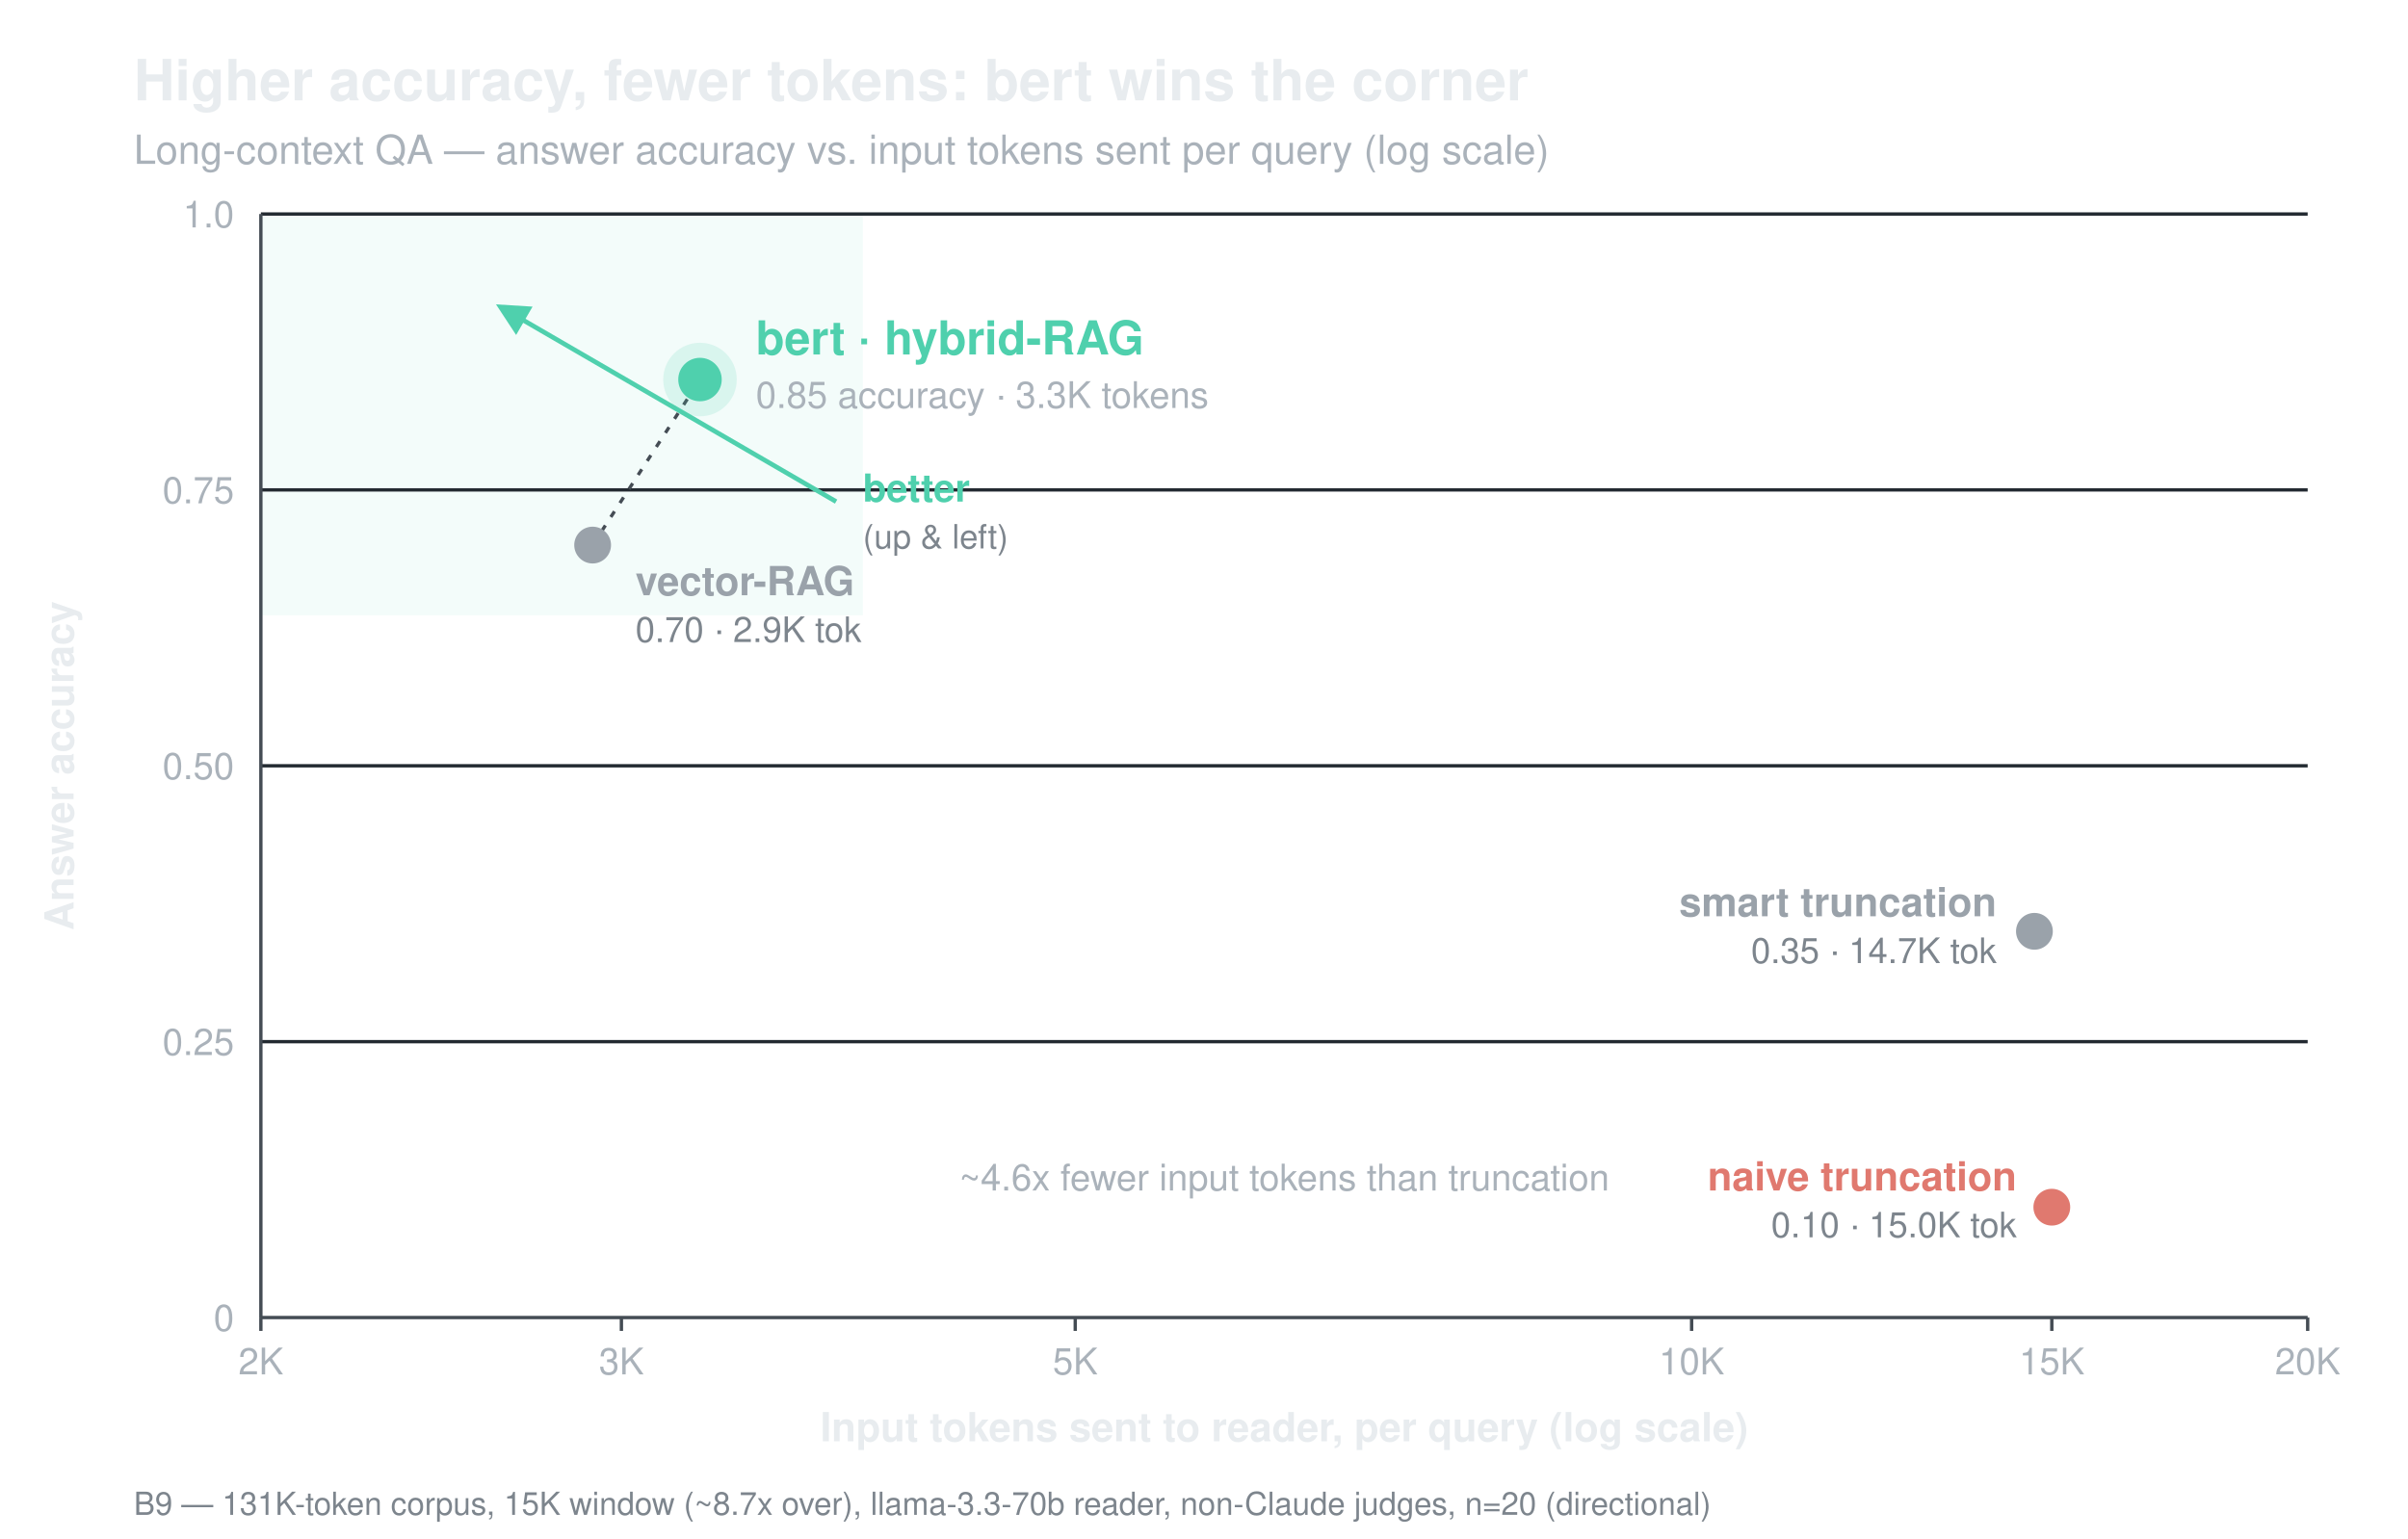
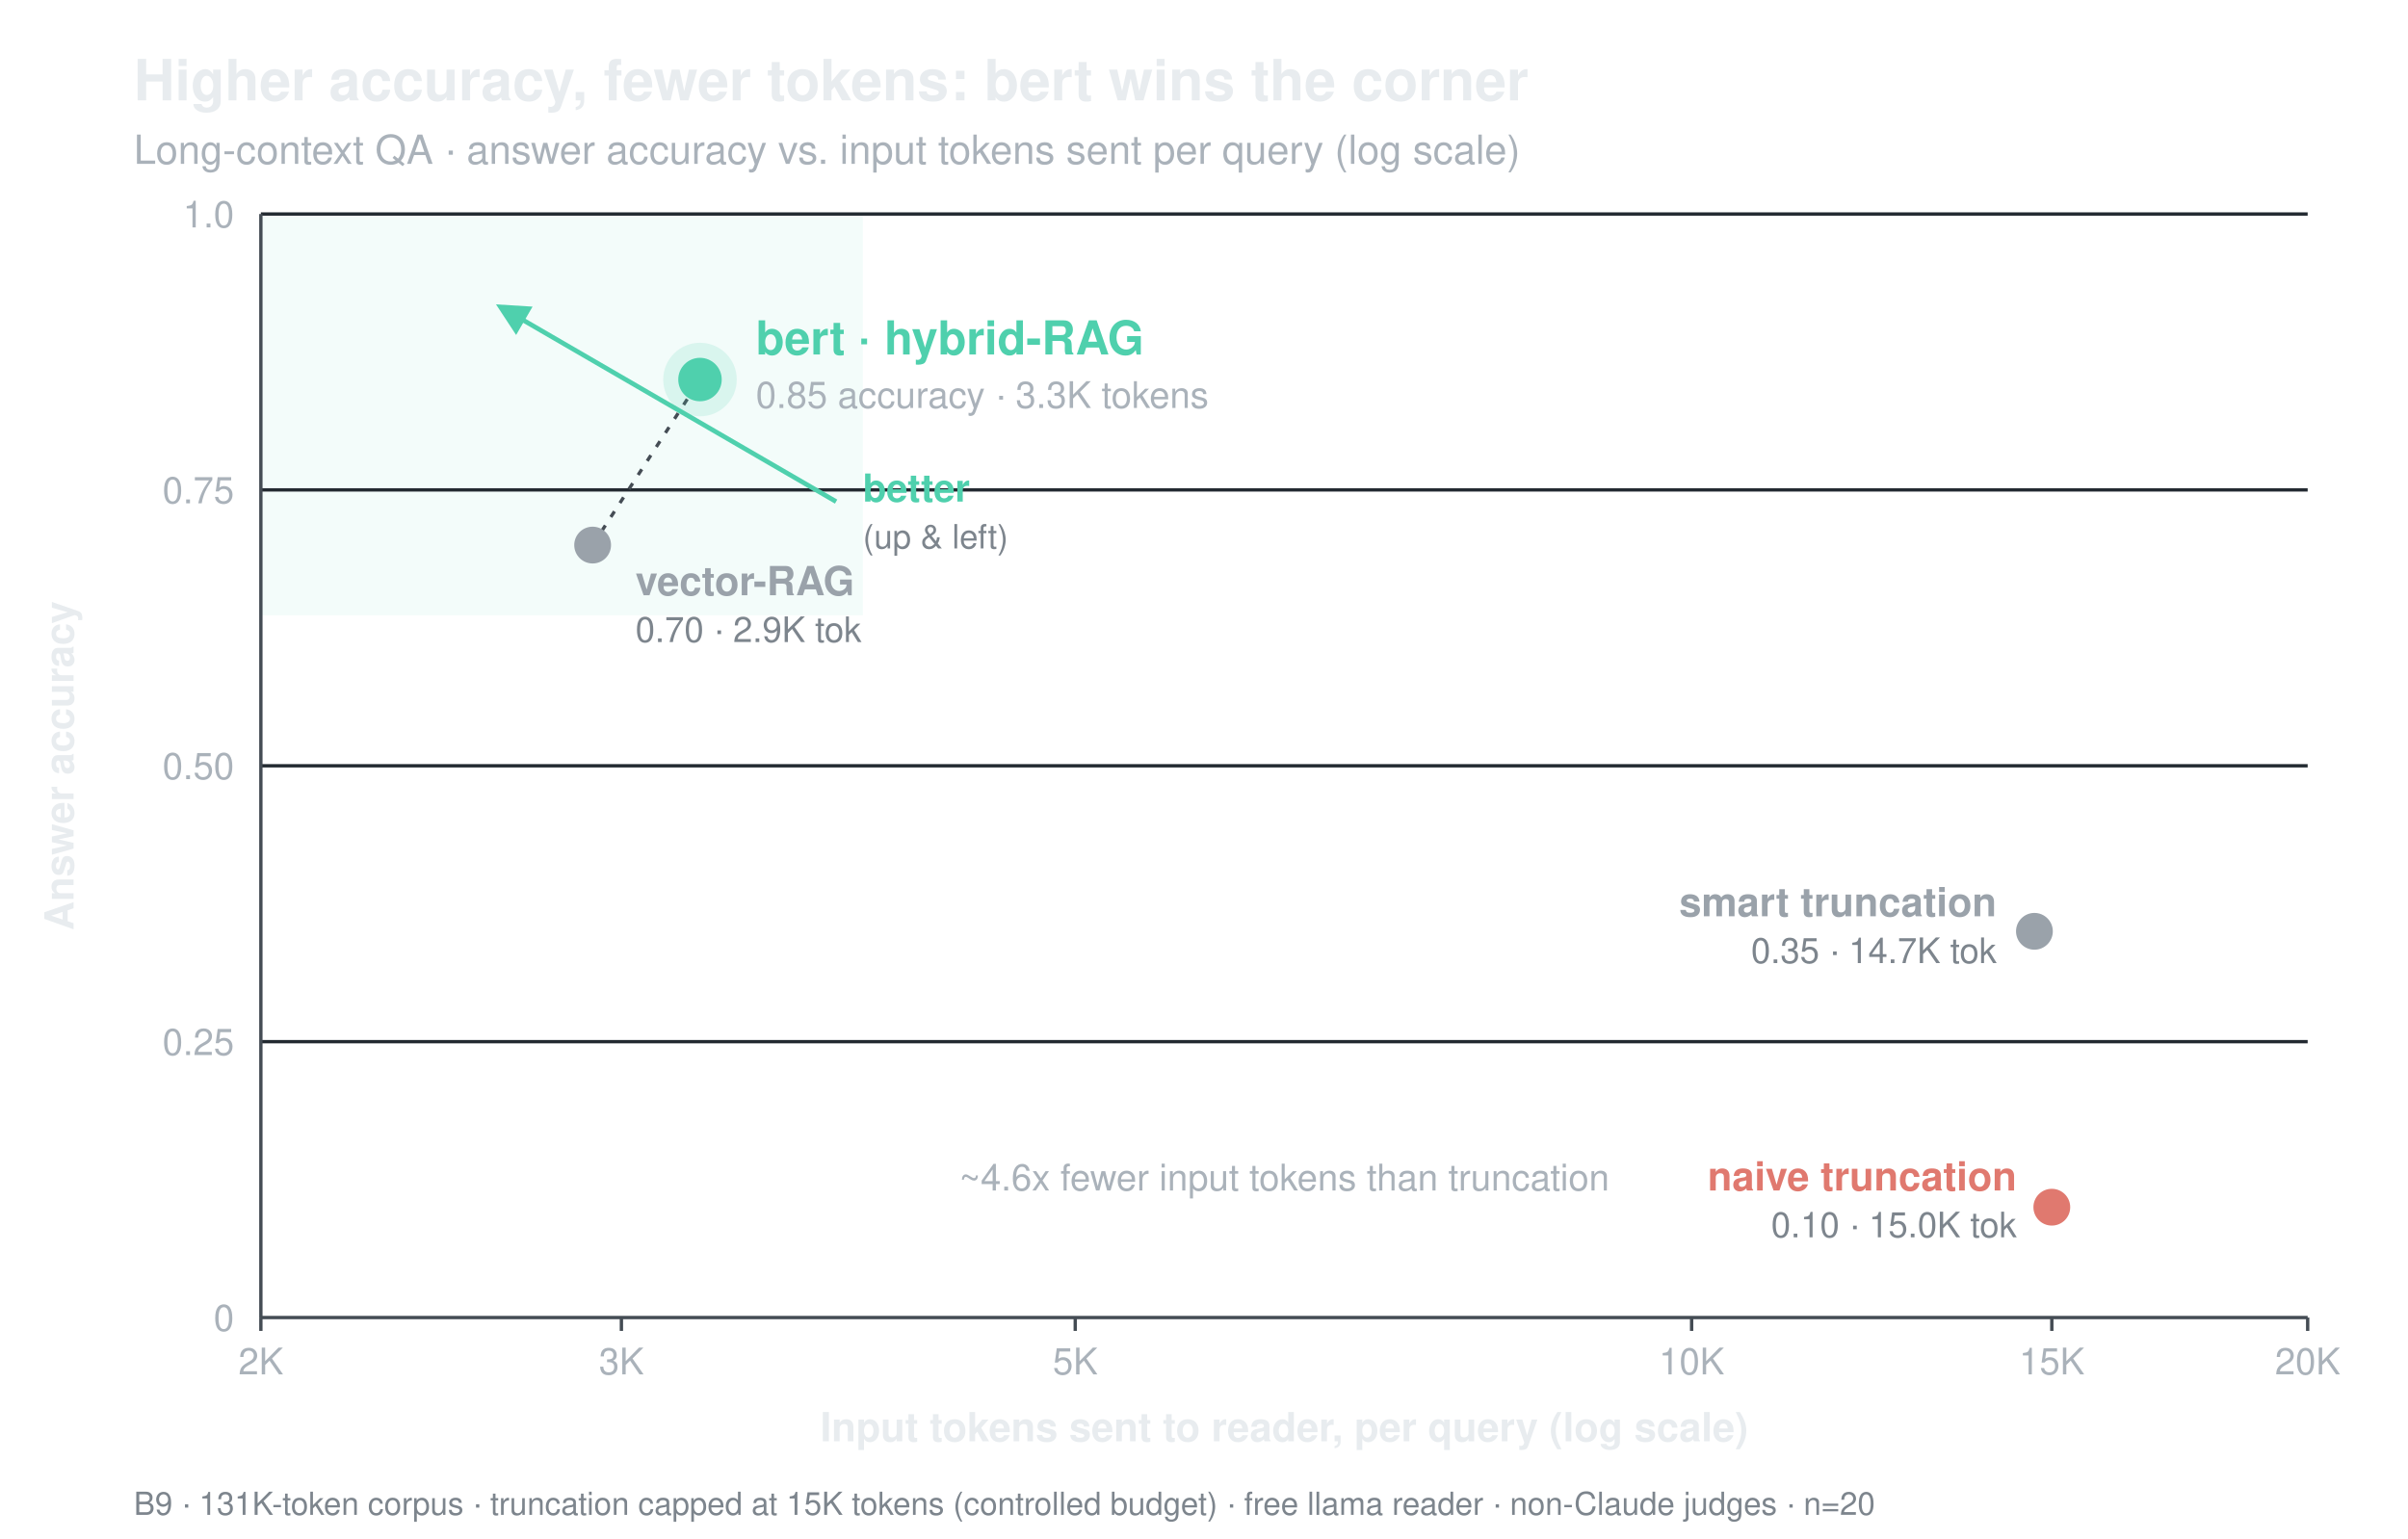
<svg xmlns="http://www.w3.org/2000/svg" viewBox="0 0 720 460" role="img" aria-labelledby="t d" font-family="-apple-system, BlinkMacSystemFont, &quot;Segoe UI&quot;, Helvetica, Arial, sans-serif">
  <style>
    .fg     { fill: #1c2024; }
    .muted  { fill: #5b636b; }
    .faint  { fill: #8b939b; }
    .axis   { stroke: #c4cad0; stroke-width: 1; }
    .grid   { stroke: #e7eaee; stroke-width: 1; }
    .baseln { fill: #6b7178; }
    .baselnStroke { stroke: #6b7178; }
    .fail   { fill: #b4524a; }
    .failStroke   { stroke: #b4524a; }
    .hero   { fill: #2f7d6b; }
    .heroStroke   { stroke: #2f7d6b; }
    .heroHalo { fill: #2f7d6b; opacity: 0.12; }
    .domzone { fill: #2f7d6b; opacity: 0.05; }
    .dim    { stroke: #c4cad0; stroke-width: 1; stroke-dasharray: 2 3; }
    
  
      .fg     { fill: #e8ecef; }
      .muted  { fill: #aab2ba; }
      .faint  { fill: #7d858d; }
      .axis   { stroke: #444c54; }
      .grid   { stroke: #232a31; }
      .baseln { fill: #9aa2aa; }
      .baselnStroke { stroke: #9aa2aa; }
      .fail   { fill: #e0796f; }
      .failStroke   { stroke: #e0796f; }
      .hero   { fill: #4fd0ad; }
      .heroStroke   { stroke: #4fd0ad; }
      .heroHalo { fill: #4fd0ad; opacity: 0.16; }
      .domzone { fill: #4fd0ad; opacity: 0.07; }
      .dim    { stroke: #444c54; stroke-dasharray: 2 3; }
    
</style>
  <text x="40" y="30" class="fg" font-size="17" font-weight="700">Higher accuracy, fewer tokens: bert wins the corner</text>
-   <text x="40" y="49" class="muted" font-size="12">Long-context QA — answer accuracy vs. input tokens sent per query (log scale)</text>
+   <text x="40" y="49" class="muted" font-size="12">Long-context QA · answer accuracy vs. input tokens sent per query (log scale)</text>
  <rect x="78" y="64" width="180" height="120" class="domzone" />
  <g class="grid">
    <line x1="78" y1="64" x2="690" y2="64" />
    <line x1="78" y1="146.5" x2="690" y2="146.5" />
    <line x1="78" y1="229" x2="690" y2="229" />
    <line x1="78" y1="311.5" x2="690" y2="311.5" />
  </g>
  <line x1="78" y1="64" x2="78" y2="394" class="axis" />
  <line x1="78" y1="394" x2="690" y2="394" class="axis" />
  <g class="muted" font-size="11" text-anchor="end">
    <text x="70" y="68">1.0</text>
    <text x="70" y="150.5">0.75</text>
    <text x="70" y="233">0.50</text>
    <text x="70" y="315.5">0.25</text>
    <text x="70" y="398">0</text>
  </g>
  <text x="22" y="229" class="fg" font-size="12" font-weight="600" text-anchor="middle" transform="rotate(-90 22 229)">Answer accuracy</text>
  <g class="muted" font-size="11" text-anchor="middle">
    <text x="78" y="411">2K</text>
    <text x="185.8" y="411">3K</text>
    <text x="321.5" y="411">5K</text>
    <text x="505.8" y="411">10K</text>
    <text x="613.5" y="411">15K</text>
    <text x="690" y="411">20K</text>
  </g>
  <g class="axis">
    <line x1="78" y1="394" x2="78" y2="398" />
    <line x1="185.8" y1="394" x2="185.8" y2="398" />
    <line x1="321.5" y1="394" x2="321.5" y2="398" />
    <line x1="505.8" y1="394" x2="505.8" y2="398" />
    <line x1="613.5" y1="394" x2="613.5" y2="398" />
    <line x1="690" y1="394" x2="690" y2="398" />
  </g>
  <text x="384" y="431" class="fg" font-size="12" font-weight="600" text-anchor="middle">Input tokens sent to reader, per query  (log scale)</text>
  <g>
    <line x1="250" y1="150" x2="150" y2="92" class="heroStroke" stroke-width="1.4" marker-end="url(#arrow)" />
    <text x="258" y="150" class="hero" font-size="11.5" font-weight="600">better</text>
    <text x="258" y="164" class="faint" font-size="10">(up &amp; left)</text>
  </g>
  <defs>
    <marker id="arrow" viewBox="0 0 10 10" refX="8" refY="5" markerWidth="7" markerHeight="7" orient="auto-start-reverse">
      <path d="M0,0 L10,5 L0,10 z" class="hero" />
    </marker>
  </defs>
  <line x1="177.2" y1="163" x2="209.3" y2="113.5" class="dim" />
  <circle cx="613.5" cy="361" r="5.5" class="fail" />
  <text x="603" y="356" class="fail" font-size="12" font-weight="600" text-anchor="end">naive truncation</text>
  <text x="603" y="370" class="faint" font-size="10.5" text-anchor="end">0.10  ·  15.0K tok</text>
  <circle cx="608.3" cy="278.5" r="5.5" class="baseln" />
  <text x="597" y="274" class="baseln" font-size="12" font-weight="600" text-anchor="end">smart truncation</text>
  <text x="597" y="288" class="faint" font-size="10.5" text-anchor="end">0.35  ·  14.7K tok</text>
  <circle cx="177.2" cy="163" r="5.5" class="baseln" />
  <text x="190" y="178" class="baseln" font-size="12" font-weight="600">vector-RAG</text>
  <text x="190" y="192" class="faint" font-size="10.5">0.70  ·  2.9K tok</text>
  <circle cx="209.3" cy="113.5" r="11" class="heroHalo" />
  <circle cx="209.3" cy="113.5" r="6.5" class="hero" />
  <text x="226" y="106" class="hero" font-size="14" font-weight="700">bert · hybrid-RAG</text>
  <text x="226" y="122" class="muted" font-size="11">0.85 accuracy  ·  3.3K tokens</text>
  <text x="384" y="356" class="muted" font-size="11" text-anchor="middle">~4.6x fewer input tokens than truncation</text>
-   <text x="40" y="453" class="faint" font-size="9.5">B9 — 131K-token corpus, 15K window (~8.7x over), llama-3.3-70b reader, non-Claude judges, n=20 (directional)</text>
+   <text x="40" y="453" class="faint" font-size="9.5">B9 · 131K-token corpus · truncation capped at 15K tokens (controlled budget) · free llama reader · non-Claude judges · n=20</text>
</svg>
